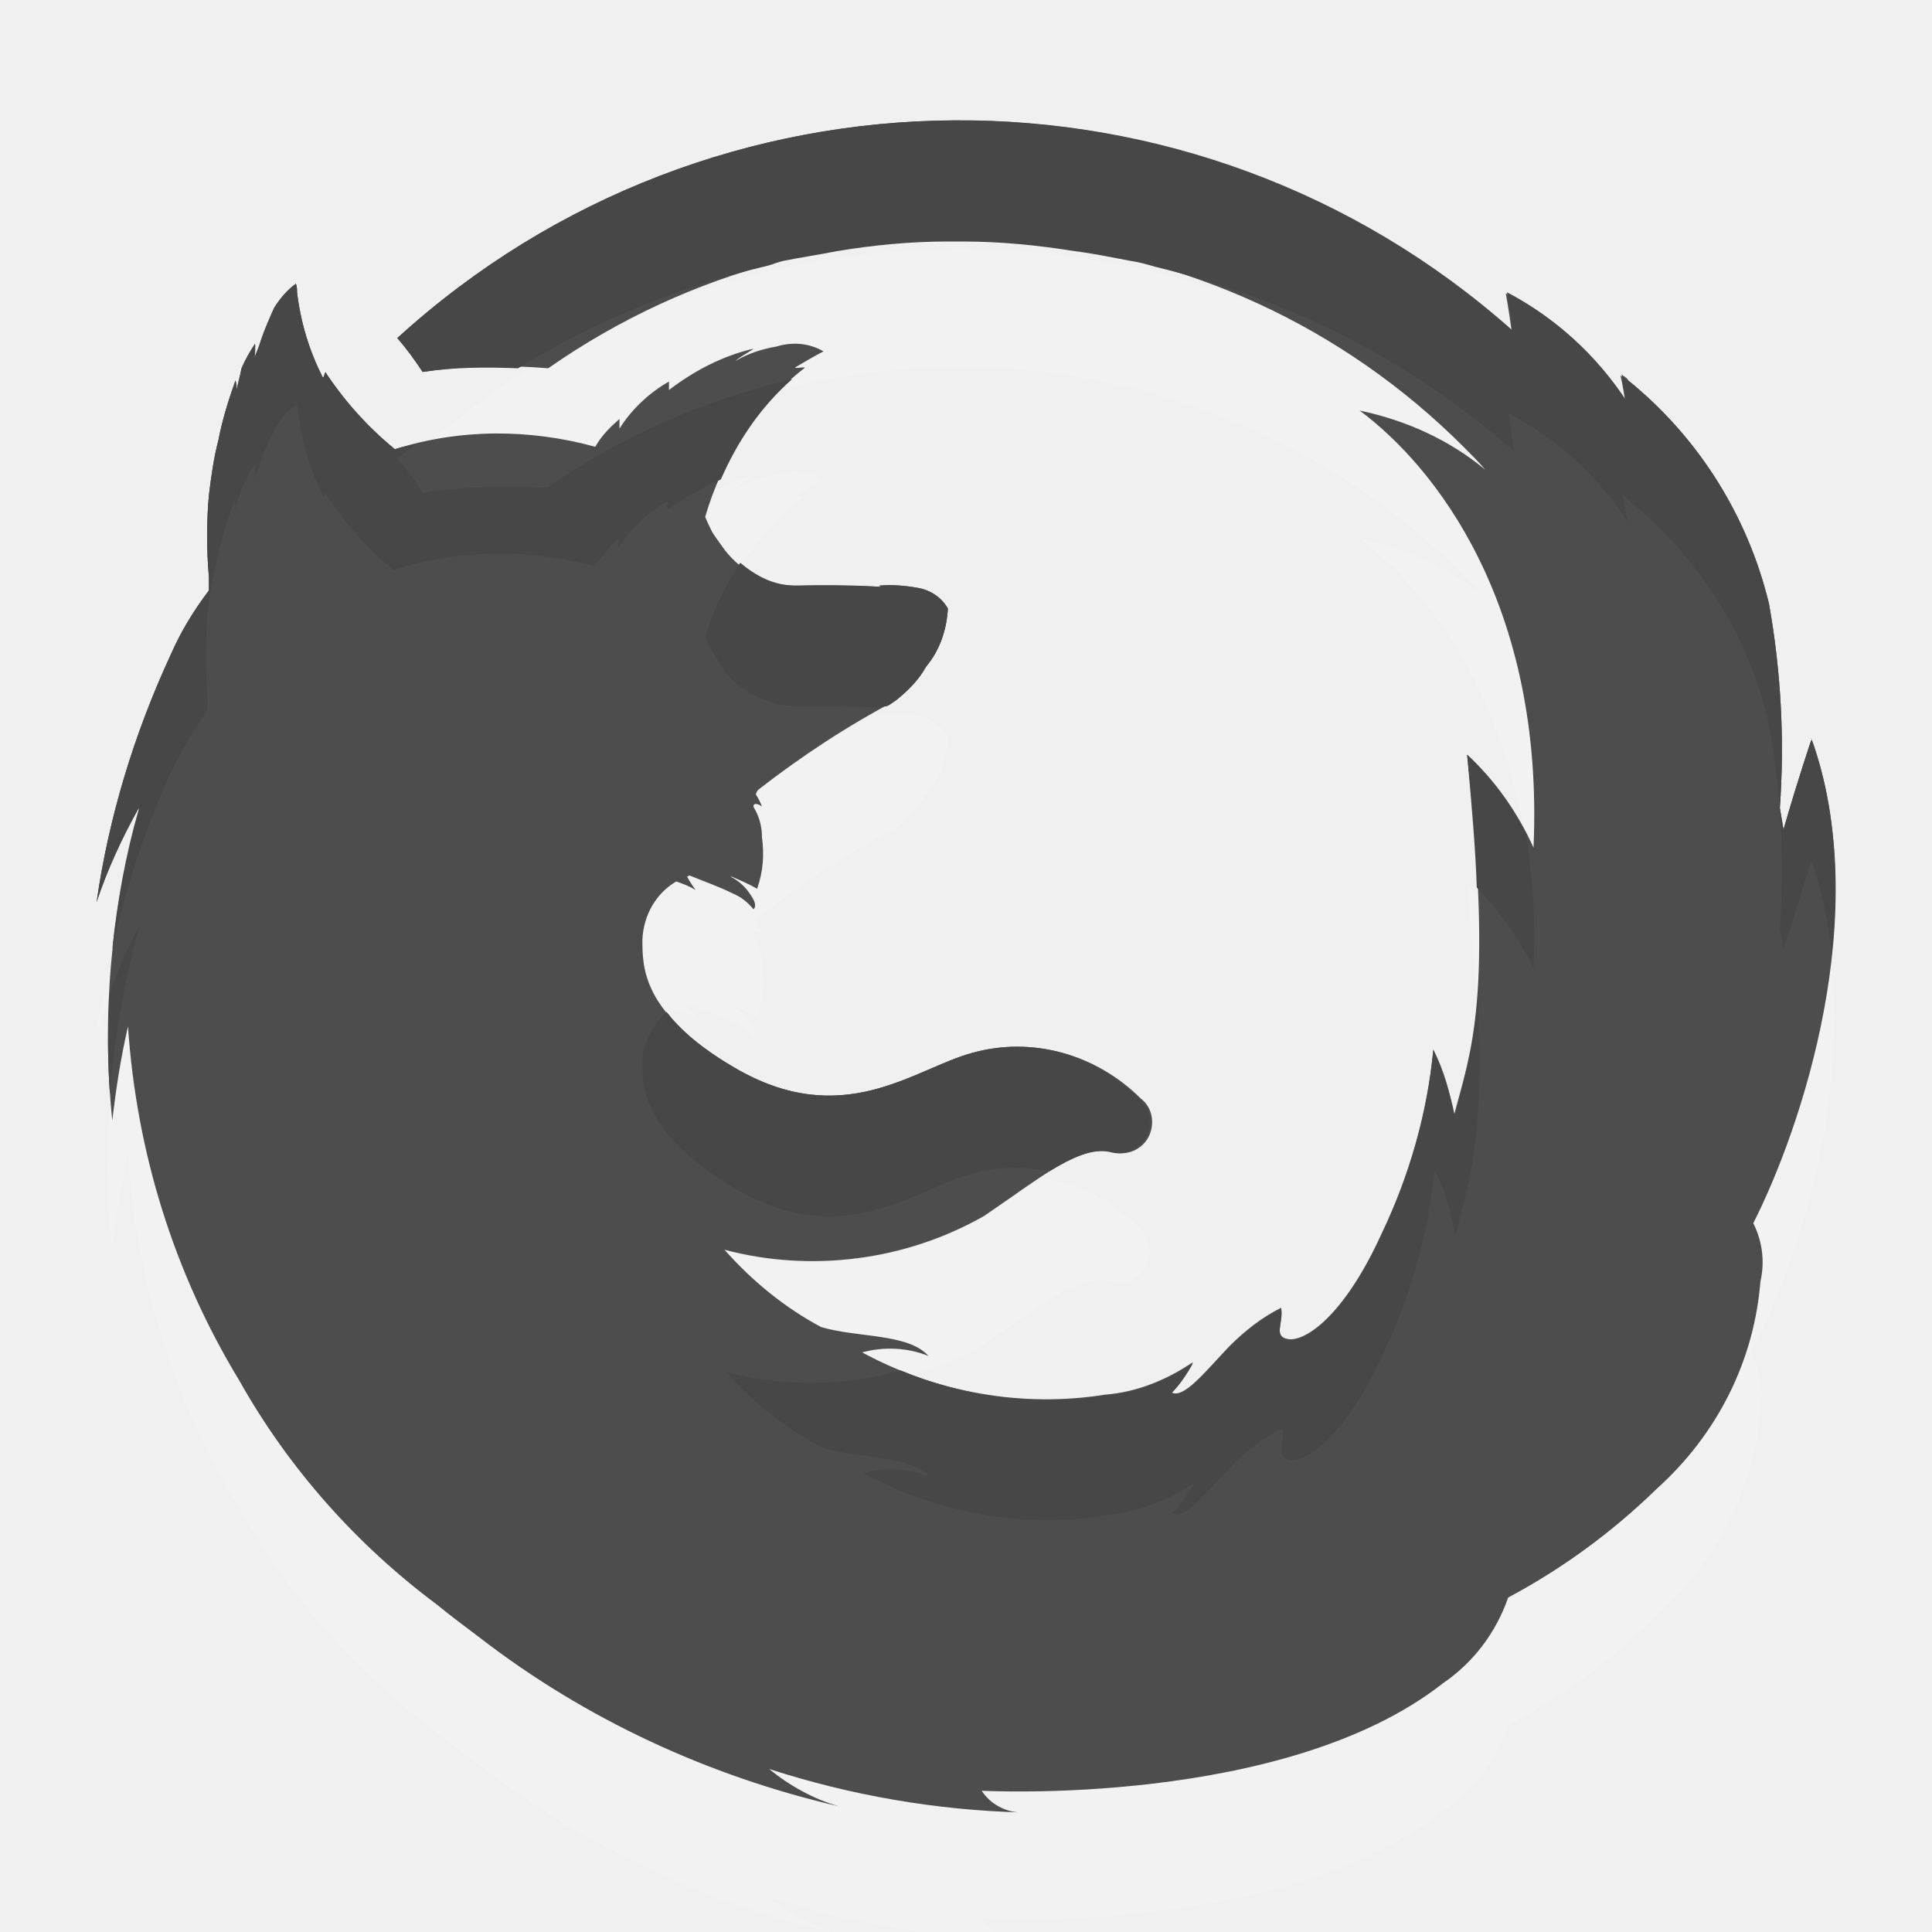
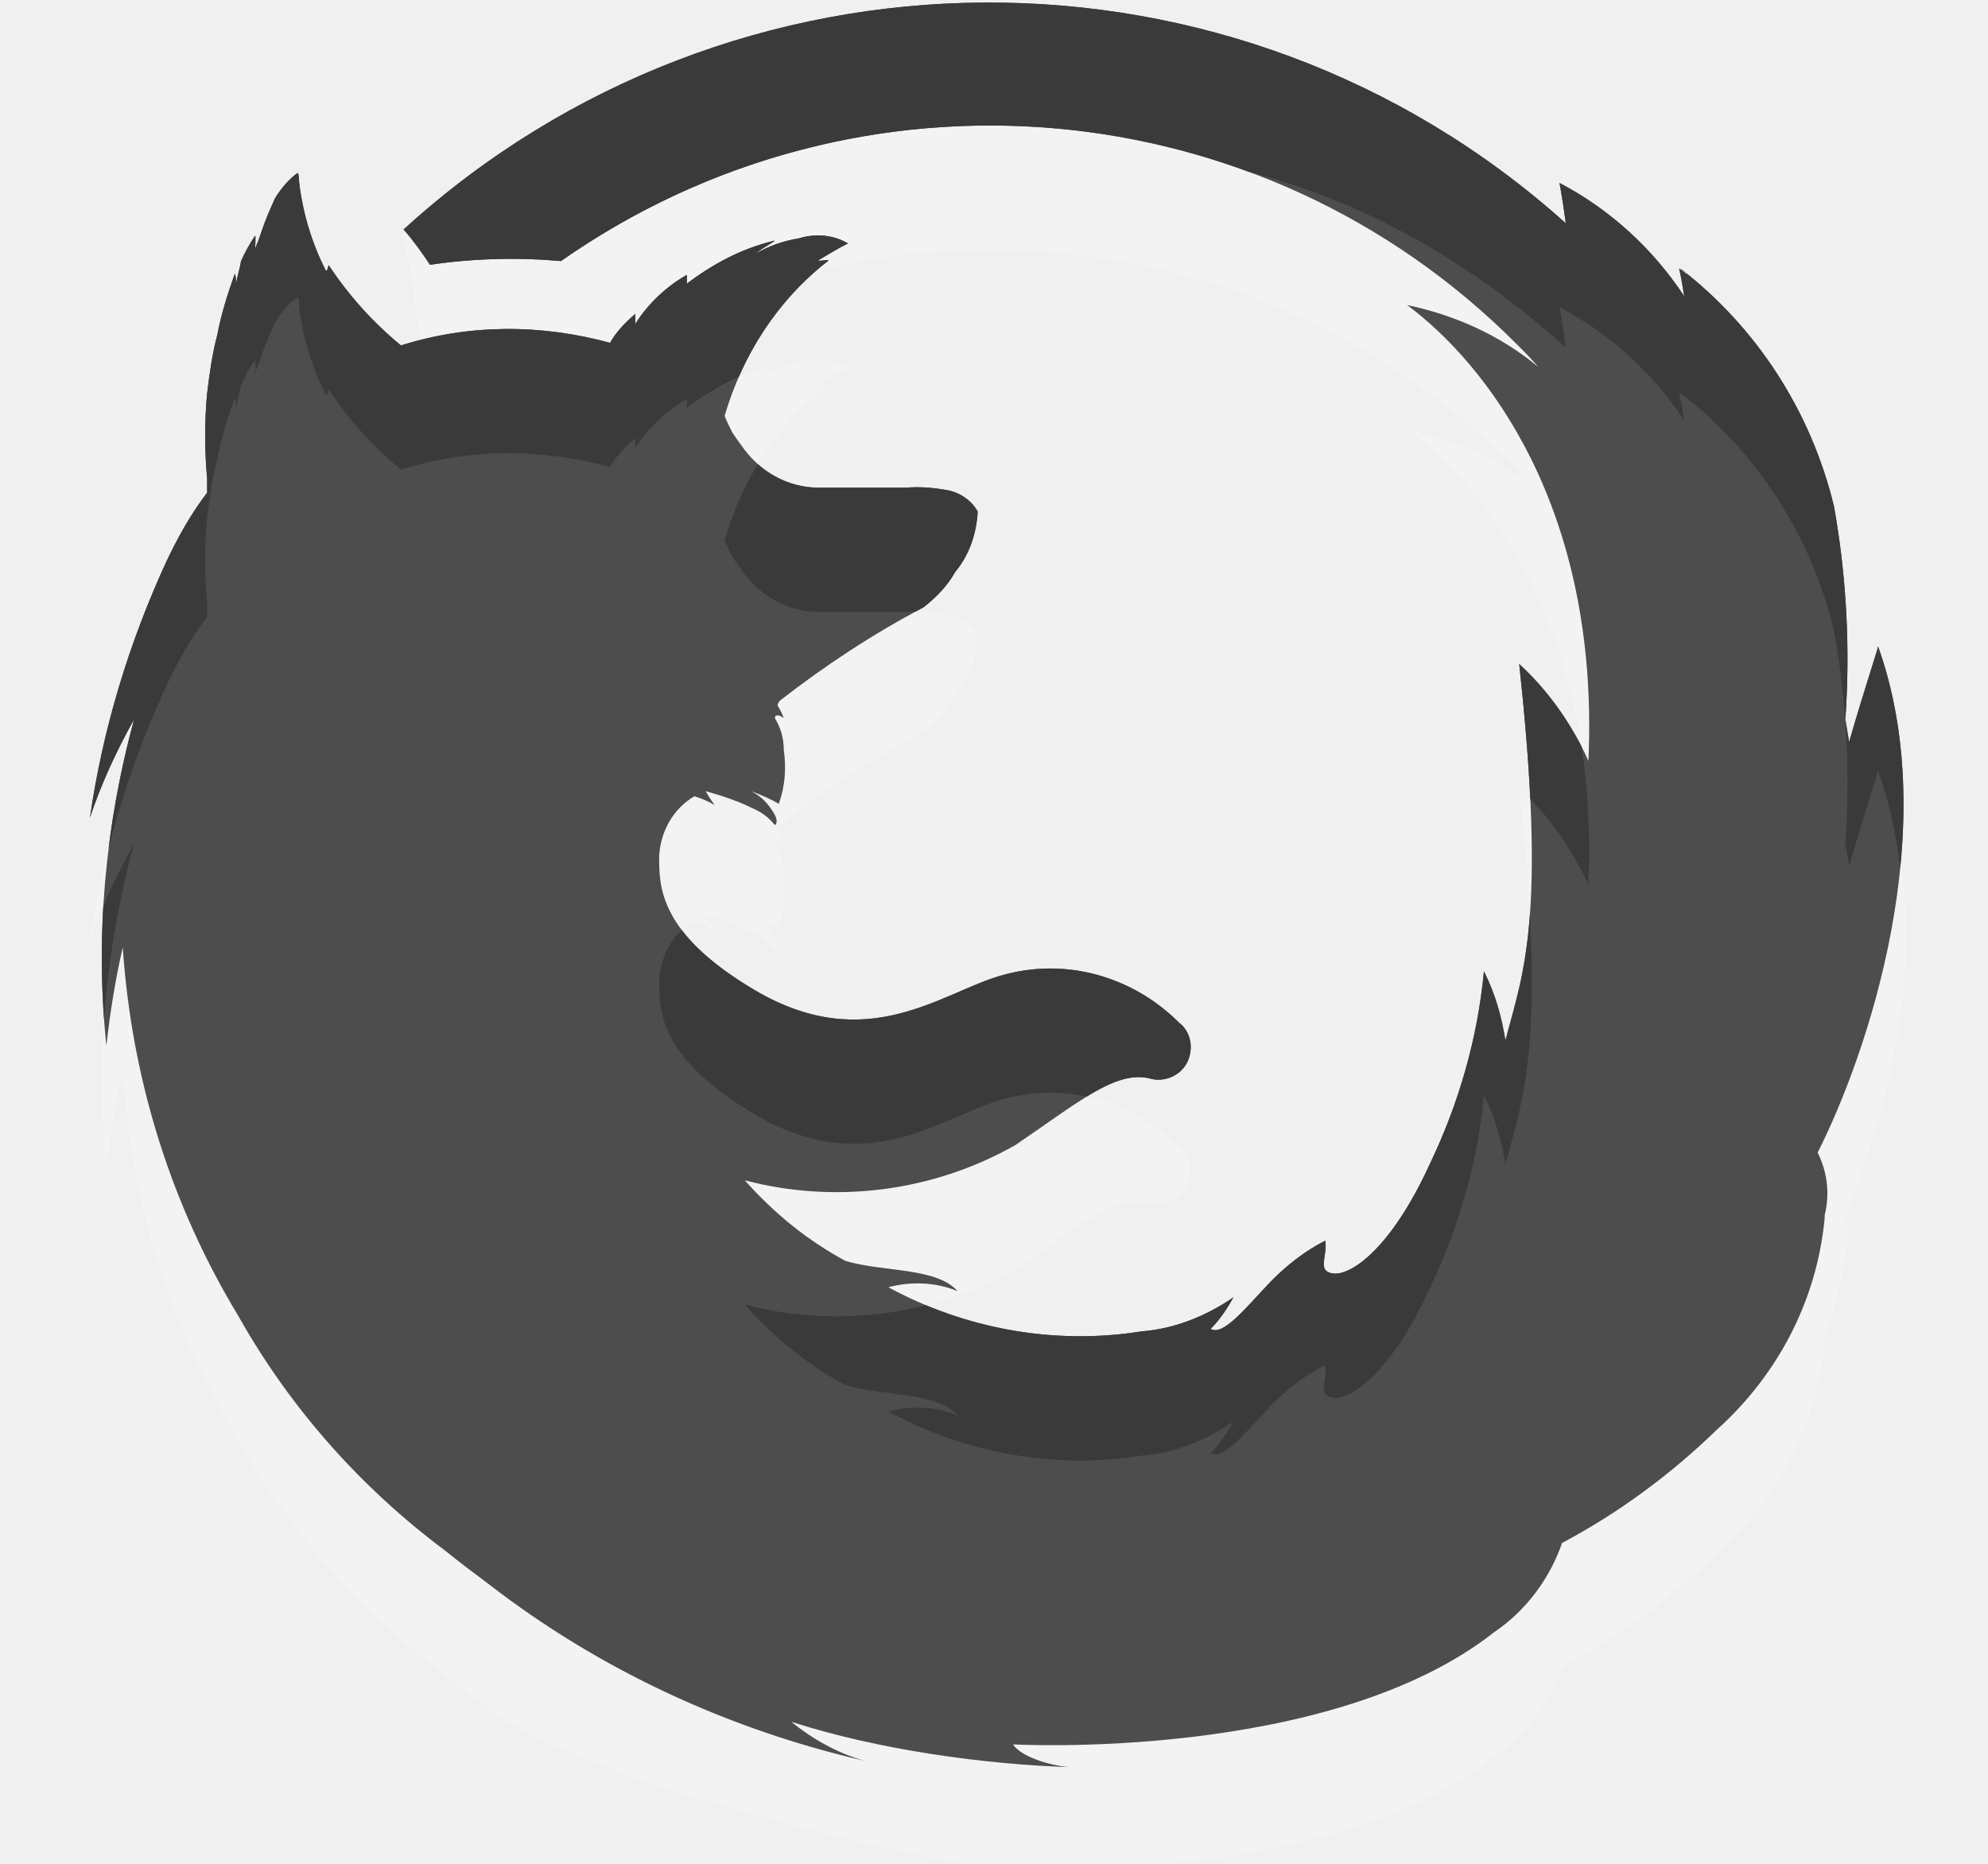
- <svg xmlns="http://www.w3.org/2000/svg" version="1.1" id="Layer_1" x="0px" y="0px" viewBox="0 0 16 16" style="enable-background:new 0 0 16 16;" xml:space="preserve">
-   <style type="text/css">
- 	.st0{opacity:0.14;}
- 	.st1{fill:#FFFFFF;}
- 	.st2{fill:#4D4D4D;}
- 	.st3{fill:#474747;}
- </style>
-   <g class="st0">
-     <path class="st1" d="M9.19,10.61c0.13,0.04,0.28-0.03,0.32-0.17c0.03-0.1,0-0.21-0.08-0.27C9.21,9.93,8.92,9.8,8.61,9.76   c-0.14,0.09-0.29,0.2-0.47,0.32c-0.65,0.37-1.42,0.48-2.15,0.28c0.23,0.26,0.5,0.47,0.8,0.64c0.3,0.09,0.72,0.05,0.89,0.24   c-0.18-0.07-0.37-0.08-0.55-0.03c0.13,0.07,0.27,0.13,0.41,0.18c0.21-0.06,0.41-0.14,0.6-0.25C8.64,10.8,8.93,10.55,9.19,10.61z" />
-     <path class="st1" d="M5.9,4.41c0.02,0.03,0.04,0.06,0.06,0.1c0.05,0.07,0.11,0.12,0.18,0.17c0.14-0.21,0.31-0.4,0.51-0.56   c0.03-0.02-0.1,0.01-0.07-0.01c0.08-0.05,0.16-0.09,0.24-0.13C6.7,3.9,6.56,3.89,6.43,3.93C6.31,3.95,6.19,3.99,6.09,4.05   C6.13,4,6.26,3.94,6.23,3.94c-0.1,0.03-0.19,0.07-0.28,0.11C5.92,4.13,5.87,4.2,5.84,4.28C5.86,4.33,5.88,4.37,5.9,4.41z" />
-     <path class="st1" d="M5.77,8.43c0,0-0.05-0.07-0.08-0.1l0.02-0.01C5.83,8.36,5.95,8.4,6.07,8.46c0.07,0.03,0.12,0.07,0.17,0.13   c0,0,0.03-0.02,0-0.08C6.19,8.42,6.13,8.36,6.05,8.32h0.01c0.07,0.03,0.14,0.06,0.21,0.1c0.05-0.14,0.06-0.28,0.04-0.43   c0-0.08-0.02-0.16-0.06-0.23C6.22,7.72,6.26,7.7,6.31,7.74C6.3,7.71,6.28,7.67,6.26,7.64c0-0.01,0.01-0.03,0.02-0.04   c0.35-0.28,0.73-0.53,1.14-0.74c0.1-0.08,0.19-0.17,0.25-0.28c0.11-0.13,0.17-0.3,0.18-0.48C7.8,6.01,7.71,5.95,7.61,5.93   C7.5,5.91,7.39,5.9,7.28,5.91L7.3,5.92c-0.02,0-0.04,0-0.06,0C6.91,6.11,6.58,6.3,6.28,6.54C6.27,6.55,6.27,6.56,6.26,6.58   c0.02,0.03,0.03,0.07,0.05,0.1C6.26,6.64,6.22,6.66,6.25,6.71c0.04,0.07,0.05,0.15,0.06,0.23c0.02,0.14,0.01,0.29-0.04,0.43   C6.2,7.32,6.13,7.29,6.06,7.26H6.05c0.08,0.04,0.14,0.1,0.18,0.18c0.03,0.07,0,0.08,0,0.08c-0.05-0.06-0.1-0.1-0.17-0.13   C5.95,7.34,5.83,7.3,5.71,7.25L5.69,7.26c0.03,0.03,0.08,0.1,0.08,0.1C5.71,7.34,5.66,7.32,5.6,7.3C5.43,7.4,5.33,7.58,5.32,7.78   c0,0.16,0,0.37,0.23,0.63C5.57,8.4,5.58,8.37,5.6,8.36C5.66,8.38,5.71,8.4,5.77,8.43z" />
-     <path class="st1" d="M12.23,8.29c0.02-0.23,0.02-0.51,0.01-0.87c-0.03-0.03-0.06-0.07-0.09-0.1C12.19,7.69,12.21,8.01,12.23,8.29z" />
-     <path class="st1" d="M11.26,3.41C11.64,3.48,12,3.65,12.3,3.89c-0.06-0.06-0.11-0.12-0.17-0.18c-0.5-0.5-1.06-0.88-1.67-1.17   c-0.03-0.01-0.05-0.03-0.08-0.04c-0.03-0.01-0.07-0.02-0.1-0.03C8.75,1.92,7.06,1.93,5.53,2.5C5.19,2.65,4.86,2.83,4.54,3.05   c-0.05,0-0.1,0-0.15,0C4.1,3.22,3.84,3.43,3.57,3.65c0.45-0.09,0.91-0.08,1.35,0.04l0,0c0.06-0.08,0.13-0.16,0.2-0.23   c0,0.03,0,0.06,0,0.08c0.1-0.16,0.25-0.3,0.41-0.39c0,0.02-0.01,0.04,0,0.07c0.21-0.16,0.44-0.27,0.69-0.35   c0.03-0.01-0.1,0.06-0.14,0.1c0.11-0.06,0.22-0.1,0.34-0.12C6.56,2.83,6.7,2.84,6.82,2.91C6.74,2.95,6.66,3,6.58,3.04   c-0.03,0.02,0.1-0.01,0.07,0.01C6.6,3.1,6.56,3.17,6.5,3.22c1.97-0.5,4.12,0.04,5.63,1.55c0.06,0.06,0.12,0.12,0.17,0.18   c-0.3-0.25-0.66-0.41-1.04-0.49c0.48,0.36,1.14,1.14,1.36,2.42c0.02,0.05,0.06,0.09,0.08,0.13C12.79,5.01,11.88,3.86,11.26,3.41z" />
-     <path class="st1" d="M15.16,7.93c-0.1,0.9-0.41,1.73-0.65,2.2c0.08,0.15,0.1,0.33,0.07,0.5c0-0.02,0.01-0.03,0.01-0.05   c-0.06,0.67-0.37,1.28-0.86,1.73c-0.36,0.36-0.78,0.67-1.23,0.91c-0.1,0.29-0.29,0.54-0.54,0.71c-1.31,1.03-3.82,0.89-3.82,0.89   C8.21,14.93,8.34,15,8.47,15c-0.71-0.02-1.42-0.14-2.09-0.36c0.17,0.14,0.36,0.25,0.58,0.31c-1.08-0.24-2.1-0.72-2.98-1.4   c-0.12-0.08-0.24-0.17-0.35-0.27c-0.67-0.5-1.23-1.13-1.64-1.86C1.44,10.54,1.13,9.54,1.06,8.5C1,8.76,0.96,9.02,0.93,9.28   C0.92,9.21,0.92,9.15,0.92,9.09C0.88,9.5,0.88,9.92,0.93,10.34C0.96,10.08,1,9.82,1.06,9.56c0.07,1.04,0.38,2.04,0.92,2.93   c0.41,0.73,0.97,1.36,1.64,1.86c0.11,0.09,0.23,0.18,0.35,0.27c0.88,0.68,1.9,1.15,2.98,1.4c-0.21-0.06-0.41-0.17-0.58-0.31   c0.68,0.22,1.38,0.34,2.09,0.36c-0.13,0-0.26-0.07-0.33-0.18c0,0,2.51,0.14,3.82-0.89c0.25-0.17,0.44-0.42,0.54-0.71   c0.45-0.24,0.86-0.54,1.23-0.91c0.5-0.45,0.81-1.06,0.86-1.73c0,0.02-0.01,0.03-0.01,0.05c0.04-0.17,0.01-0.35-0.07-0.5   C14.85,10.54,15.31,9.2,15.16,7.93z" />
-     <path class="st1" d="M0.92,8C0.88,8.18,0.83,8.35,0.8,8.53C0.83,8.45,0.87,8.38,0.91,8.3C0.91,8.2,0.91,8.1,0.92,8z" />
-   </g>
-   <path class="st2" d="M14.52,10.13c0.4-0.79,1-2.57,0.48-4.02c0,0.01,0.01,0.03,0.01,0.04C15.01,6.14,15,6.13,15,6.13  s-0.1,0.29-0.23,0.74c-0.01-0.06-0.02-0.12-0.03-0.18c0.04-0.56,0.01-1.13-0.09-1.69c-0.18-0.75-0.61-1.42-1.22-1.89  c0.02,0.01,0.04,0.03,0.06,0.05c-0.04-0.03-0.07-0.05-0.07-0.05s0.02,0.08,0.04,0.22c-0.25-0.38-0.59-0.69-0.99-0.9  c0,0,0.02,0.1,0.05,0.32C9.89,0.39,5.9,0.42,3.29,2.8C3.37,2.89,3.44,2.99,3.5,3.08c0.34-0.05,0.69-0.06,1.04-0.03  c2.36-1.65,5.56-1.38,7.59,0.66c0.06,0.06,0.12,0.12,0.17,0.18c-0.3-0.25-0.66-0.41-1.04-0.49c0.62,0.46,1.53,1.6,1.44,3.62  c-0.13-0.29-0.32-0.56-0.55-0.77c0.22,2.02,0.03,2.46-0.11,2.99c-0.03-0.19-0.08-0.37-0.17-0.55c-0.05,0.53-0.2,1.05-0.43,1.53  c-0.31,0.68-0.63,0.89-0.77,0.87c-0.13-0.02-0.04-0.14-0.06-0.26c-0.16,0.08-0.3,0.19-0.43,0.32c-0.2,0.21-0.38,0.44-0.48,0.38  c0.07-0.07,0.13-0.16,0.18-0.25c-0.22,0.15-0.47,0.25-0.73,0.27c-0.69,0.11-1.4-0.02-2.01-0.35c0.18-0.05,0.38-0.04,0.55,0.03  c-0.17-0.19-0.59-0.15-0.89-0.24c-0.3-0.16-0.57-0.38-0.8-0.64c0.72,0.19,1.5,0.09,2.15-0.28c0.5-0.34,0.79-0.59,1.06-0.53  c0.13,0.04,0.28-0.03,0.32-0.17c0.03-0.1,0-0.21-0.08-0.27C9.08,8.73,8.55,8.58,8.05,8.72C7.57,8.85,6.98,9.37,6.08,8.84  C5.32,8.39,5.32,8.02,5.32,7.78C5.33,7.58,5.43,7.4,5.6,7.3c0.06,0.02,0.11,0.04,0.16,0.07c0,0-0.05-0.07-0.07-0.11l0.02-0.01  C5.83,7.3,5.95,7.34,6.07,7.4c0.07,0.03,0.12,0.07,0.17,0.13c0,0,0.03-0.02,0-0.08C6.19,7.36,6.13,7.3,6.05,7.26h0.01  c0.07,0.03,0.14,0.06,0.21,0.1c0.05-0.14,0.06-0.28,0.04-0.43c0-0.08-0.02-0.16-0.06-0.23C6.22,6.66,6.26,6.64,6.31,6.68  C6.3,6.65,6.28,6.61,6.26,6.58l0,0c0-0.01,0.01-0.03,0.02-0.04C6.64,6.26,7.02,6.01,7.42,5.8c0.1-0.08,0.19-0.17,0.25-0.28  c0.11-0.13,0.17-0.3,0.18-0.48C7.8,4.95,7.71,4.89,7.61,4.87C7.5,4.85,7.39,4.84,7.28,4.85L7.3,4.86C7.13,4.85,6.9,4.85,6.59,4.85  c-0.25,0-0.48-0.13-0.62-0.34C5.94,4.47,5.92,4.44,5.9,4.41C5.88,4.37,5.86,4.33,5.84,4.28C5.98,3.8,6.26,3.36,6.66,3.05  c0.03-0.02-0.1,0.01-0.07-0.01C6.66,3,6.74,2.95,6.82,2.91C6.7,2.84,6.56,2.83,6.43,2.87C6.31,2.89,6.19,2.93,6.09,2.99  c0.04-0.04,0.18-0.11,0.14-0.1C5.98,2.95,5.75,3.07,5.54,3.23c0-0.02,0-0.04,0-0.07C5.38,3.25,5.23,3.39,5.13,3.55  c0-0.03,0-0.06,0-0.08C5.05,3.54,4.98,3.61,4.93,3.7l0,0C4.38,3.55,3.81,3.55,3.27,3.72C3.05,3.54,2.86,3.33,2.7,3.09  C2.69,3.06,2.69,3.15,2.67,3.12C2.56,2.9,2.49,2.67,2.46,2.42c0-0.02,0-0.05-0.01-0.07c-0.07,0.05-0.13,0.12-0.18,0.2  C2.23,2.64,2.19,2.73,2.16,2.82c-0.02,0.07-0.04,0.1-0.05,0.14c0,0.01,0.01-0.12,0-0.11c-0.04,0.06-0.08,0.13-0.11,0.2  C1.99,3.11,1.97,3.17,1.96,3.23v0c0-0.03,0-0.05-0.01-0.08C1.89,3.32,1.84,3.48,1.81,3.64C1.77,3.79,1.75,3.94,1.73,4.1  c-0.02,0.22-0.02,0.45,0,0.68c0,0.04,0,0.08,0,0.11C1.6,5.06,1.5,5.24,1.41,5.43C1.11,6.08,0.9,6.77,0.8,7.47  C0.89,7.2,1.01,6.94,1.15,6.69l0,0.02C0.92,7.54,0.84,8.41,0.93,9.28C0.96,9.02,1,8.76,1.06,8.5c0.07,1.04,0.38,2.04,0.92,2.93  c0.41,0.73,0.97,1.36,1.64,1.86c0.11,0.09,0.23,0.18,0.35,0.27c0.88,0.68,1.9,1.15,2.98,1.4c-0.21-0.06-0.41-0.17-0.58-0.31  c0.68,0.22,1.38,0.34,2.09,0.36c-0.13,0-0.26-0.07-0.33-0.18c0,0,2.51,0.14,3.82-0.89c0.25-0.17,0.44-0.42,0.54-0.71  c0.45-0.24,0.86-0.54,1.23-0.9c0.5-0.45,0.81-1.06,0.86-1.73c0,0.02-0.01,0.03-0.01,0.05C14.62,10.47,14.6,10.29,14.52,10.13z" />
-   <g>
-     <path class="st3" d="M1.15,7.68c-0.1,0.17-0.17,0.36-0.24,0.54C0.89,8.5,0.89,8.78,0.91,9.06C0.95,8.6,1.02,8.15,1.15,7.7   L1.15,7.68z" />
-     <path class="st3" d="M13.44,3.11c0.01,0.01,0.02,0.02,0.02,0.02c0.01,0.01,0.01,0.01,0.03,0.02C13.48,3.14,13.46,3.12,13.44,3.11z" />
-     <path class="st3" d="M12.23,7.35c0.19,0.2,0.35,0.42,0.47,0.67c0.02-0.41-0.01-0.77-0.06-1.11c-0.13-0.25-0.29-0.47-0.49-0.66   C12.19,6.69,12.22,7.04,12.23,7.35z" />
-     <path class="st3" d="M4.29,3.05c0.65-0.4,1.35-0.68,2.07-0.85C6.4,2.19,6.44,2.17,6.49,2.16c0.15-0.03,0.29-0.05,0.44-0.08   C7.23,2.03,7.54,2,7.85,2c0.04,0,0.08,0,0.12,0C8.28,2,8.59,2.03,8.9,2.08C9.06,2.1,9.2,2.13,9.36,2.16   C9.43,2.17,9.5,2.19,9.57,2.21c1.07,0.26,2.09,0.75,2.97,1.53c-0.03-0.22-0.05-0.32-0.05-0.32c0.4,0.21,0.74,0.52,0.99,0.9   c-0.03-0.14-0.04-0.22-0.04-0.22s0.02,0.02,0.03,0.03c-0.01-0.01-0.02-0.02-0.02-0.02c0.02,0.01,0.04,0.03,0.06,0.05   c-0.02-0.01-0.02-0.01-0.03-0.02C14.06,4.6,14.48,5.26,14.65,6c0.1,0.56,0.13,1.13,0.09,1.69c0.01,0.06,0.02,0.12,0.03,0.18   C14.91,7.42,15,7.13,15,7.13s0,0.01,0.01,0.03c0-0.01-0.01-0.03-0.01-0.04c0.09,0.26,0.14,0.52,0.17,0.79   c0.06-0.59,0.04-1.22-0.17-1.79c0,0.01,0.01,0.03,0.01,0.04C15.01,6.14,15,6.13,15,6.13s-0.1,0.29-0.23,0.74   c-0.01-0.06-0.02-0.12-0.03-0.18c0.04-0.56,0.01-1.13-0.09-1.69c-0.18-0.74-0.6-1.4-1.19-1.87c-0.01-0.01-0.03-0.03-0.03-0.03   s0.01,0.08,0.04,0.22c-0.25-0.38-0.59-0.69-0.99-0.9c0,0,0.02,0.1,0.05,0.32C9.89,0.39,5.9,0.42,3.29,2.8   C3.37,2.89,3.44,2.99,3.5,3.08C3.76,3.04,4.03,3.04,4.29,3.05z" />
-     <path class="st3" d="M6.08,9.84c0.9,0.53,1.49,0.01,1.97-0.12C8.26,9.66,8.48,9.66,8.69,9.7c0.2-0.12,0.36-0.19,0.5-0.16   c0.13,0.04,0.28-0.03,0.32-0.17c0.03-0.1,0-0.21-0.08-0.27C9.08,8.73,8.54,8.58,8.05,8.72C7.57,8.85,6.98,9.37,6.08,8.84   C5.8,8.68,5.63,8.52,5.52,8.38c-0.11,0.11-0.19,0.24-0.2,0.4C5.32,9.01,5.32,9.38,6.08,9.84z" />
-     <path class="st3" d="M1.15,6.7C1.04,7.08,0.97,7.47,0.93,7.86c0.11-0.49,0.26-0.97,0.47-1.43c0.09-0.19,0.2-0.38,0.32-0.55   c0-0.04,0-0.07,0-0.11c-0.02-0.22-0.02-0.45,0-0.68c0.01-0.15,0.04-0.31,0.08-0.46c0.03-0.16,0.08-0.32,0.14-0.48   c0.01,0.02,0.01,0.05,0.01,0.08v0c0.01-0.06,0.03-0.12,0.05-0.18c0.03-0.07,0.06-0.14,0.11-0.2c0.01-0.01-0.01,0.12,0,0.11   c0.01-0.04,0.03-0.07,0.05-0.14c0.03-0.09,0.07-0.18,0.12-0.27c0.04-0.08,0.1-0.15,0.18-0.2c0,0.02,0.01,0.04,0.01,0.07   c0.03,0.24,0.1,0.48,0.21,0.7C2.68,4.15,2.69,4.06,2.7,4.09c0.15,0.24,0.34,0.45,0.56,0.63C3.8,4.55,4.38,4.54,4.92,4.69l0,0   c0.06-0.08,0.13-0.16,0.2-0.23c0,0.03,0,0.06,0,0.08c0.1-0.16,0.25-0.3,0.41-0.39c0,0.02-0.01,0.04,0,0.07   c0.14-0.1,0.29-0.18,0.44-0.25c0.14-0.32,0.33-0.6,0.59-0.83c-0.71,0.17-1.4,0.46-2.03,0.9C4.19,4.02,3.85,4.03,3.5,4.08   C3.44,3.98,3.37,3.89,3.29,3.8C3.34,3.75,3.4,3.72,3.45,3.68C3.39,3.69,3.33,3.7,3.27,3.72C3.05,3.54,2.86,3.33,2.7,3.09   C2.69,3.06,2.68,3.15,2.67,3.12C2.56,2.9,2.49,2.67,2.46,2.42c0-0.02,0-0.05-0.01-0.07c-0.07,0.05-0.13,0.12-0.18,0.2   C2.23,2.64,2.19,2.73,2.16,2.82c-0.02,0.07-0.04,0.1-0.05,0.14c-0.01,0.01,0.01-0.12,0-0.11c-0.04,0.06-0.08,0.13-0.11,0.2   C1.99,3.11,1.97,3.17,1.96,3.23v0c0-0.03,0-0.05-0.01-0.08C1.89,3.32,1.84,3.48,1.81,3.64C1.77,3.79,1.75,3.94,1.73,4.1   c-0.02,0.22-0.02,0.45,0,0.68c0,0.04,0,0.08,0,0.11C1.6,5.06,1.49,5.24,1.41,5.43C1.11,6.08,0.9,6.77,0.8,7.47   C0.89,7.2,1.01,6.94,1.15,6.69L1.15,6.7z" />
-     <path class="st3" d="M11.87,8.7c-0.05,0.53-0.2,1.05-0.43,1.53c-0.31,0.68-0.63,0.89-0.77,0.87c-0.13-0.02-0.04-0.14-0.06-0.26   c-0.16,0.08-0.3,0.19-0.43,0.32c-0.2,0.21-0.38,0.44-0.48,0.38c0.07-0.07,0.13-0.16,0.18-0.25c-0.22,0.15-0.47,0.25-0.73,0.27   c-0.58,0.09-1.16,0.01-1.69-0.21c-0.47,0.13-0.97,0.14-1.45,0.01c0.23,0.26,0.5,0.47,0.8,0.63c0.3,0.09,0.72,0.06,0.89,0.24   c-0.18-0.07-0.37-0.08-0.55-0.03c0.61,0.33,1.32,0.46,2.01,0.35c0.26-0.03,0.51-0.12,0.73-0.27c-0.05,0.09-0.11,0.18-0.18,0.25   c0.09,0.07,0.28-0.17,0.48-0.38c0.12-0.13,0.27-0.24,0.43-0.32c0.02,0.12-0.06,0.24,0.06,0.26c0.14,0.02,0.46-0.19,0.77-0.87   c0.23-0.48,0.38-1,0.43-1.53c0.09,0.17,0.14,0.36,0.17,0.55c0.11-0.43,0.25-0.81,0.19-1.98c-0.04,0.45-0.12,0.71-0.19,0.99   C12.01,9.05,11.95,8.87,11.87,8.7z" />
-     <path class="st3" d="M5.9,5.4c0.02,0.03,0.04,0.06,0.06,0.1C6.1,5.72,6.34,5.84,6.59,5.85c0.31,0,0.54,0,0.71,0.01L7.28,5.85   c0.02,0,0.04,0,0.06,0C7.37,5.84,7.39,5.82,7.42,5.8c0.1-0.08,0.19-0.17,0.25-0.28c0.11-0.13,0.17-0.3,0.18-0.48   C7.8,4.95,7.71,4.89,7.61,4.87C7.5,4.85,7.39,4.84,7.28,4.85l0.02,0.01c-0.17-0.01-0.4-0.02-0.71-0.01c-0.18,0-0.33-0.08-0.46-0.19   C6.01,4.85,5.9,5.06,5.84,5.28C5.86,5.32,5.88,5.36,5.9,5.4z" />
+ <svg xmlns="http://www.w3.org/2000/svg" xmlns:xlink="http://www.w3.org/1999/xlink" width="16px" height="15px" viewBox="0 0 16 15" version="1.1">
+   <defs>
+     <path d="M15.115,6.202 C15.115,6.222 15.014,6.516 14.882,6.972 L14.852,6.79 C14.892,6.222 14.862,5.644 14.761,5.077 C14.578,4.317 14.143,3.638 13.524,3.161 C13.545,3.172 13.565,3.192 13.585,3.212 C13.545,3.182 13.514,3.161 13.514,3.161 C13.514,3.161 13.534,3.243 13.555,3.384 C13.301,2.999 12.957,2.685 12.551,2.472 C12.551,2.472 12.572,2.574 12.602,2.797 C9.937,0.405 5.872,-0.515 3.227,1.897 C3.308,1.988 3.4,3.04 3.461,3.131 C3.805,3.08 4.16,3.07 4.515,3.101 C6.906,1.428 10.149,1.702 12.207,3.77 C12.268,3.83 12.328,3.891 12.379,3.952 C12.075,3.699 11.71,3.536 11.325,3.455 C11.953,3.922 12.876,5.077 12.784,7.124 C12.653,6.83 12.46,6.557 12.227,6.344 C12.45,8.391 12.257,8.837 12.116,9.374 C12.085,9.181 12.035,8.999 11.943,8.817 C11.893,9.354 11.741,9.881 11.508,10.367 C11.193,11.056 10.869,11.269 10.727,11.249 C10.595,11.229 10.687,11.107 10.666,10.985 C10.504,11.067 10.362,11.178 10.231,11.31 C10.028,11.523 9.845,11.756 9.744,11.695 C9.815,11.624 9.876,11.533 9.927,11.441 C9.704,11.594 9.45,11.695 9.187,11.715 C8.487,11.827 7.768,11.695 7.15,11.36 C7.332,11.31 7.535,11.32 7.707,11.391 C7.535,11.198 7.109,11.239 6.805,11.148 C6.501,10.985 6.227,10.762 5.994,10.499 C6.724,10.692 7.514,10.59 8.173,10.215 C8.68,9.871 8.974,9.617 9.247,9.678 C9.379,9.719 9.531,9.648 9.572,9.506 C9.602,9.404 9.572,9.293 9.491,9.232 C9.116,8.857 8.579,8.705 8.072,8.847 C7.585,8.979 6.987,9.506 6.075,8.969 C5.305,8.513 5.305,8.138 5.305,7.894 C5.315,7.692 5.417,7.509 5.589,7.408 C5.65,7.428 5.7,7.448 5.751,7.479 C5.751,7.479 5.7,7.408 5.68,7.367 C5.822,7.408 5.944,7.448 6.065,7.509 C6.136,7.54 6.187,7.58 6.237,7.641 C6.237,7.641 6.268,7.621 6.237,7.56 C6.187,7.469 6.126,7.408 6.045,7.367 C6.126,7.398 6.197,7.428 6.268,7.469 C6.319,7.327 6.329,7.185 6.308,7.033 C6.308,6.952 6.288,6.871 6.248,6.8 C6.217,6.759 6.258,6.739 6.308,6.78 C6.298,6.749 6.278,6.709 6.258,6.678 C6.258,6.668 6.268,6.648 6.278,6.638 C6.643,6.354 7.028,6.101 7.433,5.888 C7.535,5.807 7.626,5.715 7.687,5.604 C7.798,5.472 7.859,5.3 7.869,5.117 C7.818,5.026 7.727,4.965 7.626,4.945 C7.514,4.925 7.403,4.915 7.291,4.925 L6.592,4.925 C6.339,4.925 6.106,4.793 5.964,4.58 C5.933,4.54 5.913,4.509 5.893,4.479 C5.873,4.438 5.852,4.398 5.832,4.347 C5.974,3.861 6.258,3.415 6.663,3.101 C6.694,3.08 6.562,3.111 6.592,3.091 C6.663,3.05 6.744,2.999 6.825,2.959 C6.704,2.888 6.562,2.878 6.43,2.918 C6.308,2.938 6.187,2.979 6.085,3.04 C6.126,2.999 6.268,2.928 6.227,2.938 C5.974,2.999 5.741,3.121 5.528,3.283 L5.528,3.212 C5.366,3.303 5.214,3.445 5.113,3.607 L5.113,3.526 C5.031,3.597 4.961,3.668 4.91,3.759 C4.352,3.607 3.775,3.607 3.227,3.78 C3.005,3.597 2.812,3.384 2.65,3.141 C2.64,3.111 2.64,3.202 2.619,3.172 C2.508,2.949 2.437,2.716 2.407,2.462 C2.407,2.442 2.407,2.411 2.396,2.391 C2.325,2.442 2.265,2.513 2.214,2.594 C2.173,2.685 2.133,2.776 2.103,2.868 C2.082,2.938 2.062,2.969 2.052,3.009 C2.052,3.02 2.062,2.888 2.052,2.898 C2.011,2.959 1.971,3.03 1.94,3.101 C1.93,3.161 1.91,3.222 1.9,3.283 C1.9,3.253 1.9,3.232 1.89,3.202 C1.829,3.374 1.778,3.536 1.748,3.699 C1.707,3.851 1.687,4.003 1.667,4.165 C1.646,4.388 1.646,4.621 1.667,4.854 L1.667,4.965 C1.535,5.138 1.434,5.32 1.342,5.513 C1.038,6.171 0.826,6.871 0.724,7.58 C0.815,7.307 0.937,7.043 1.079,6.79 C0.846,7.651 0.765,8.533 0.856,9.415 C0.886,9.151 0.927,8.888 0.988,8.624 C1.059,9.678 1.373,10.692 1.92,11.594 C2.336,12.333 2.903,12.972 3.582,13.479 C3.694,13.57 3.815,13.661 3.937,13.752 C4.829,14.441 8.224,15.151 8.153,15.039 C8.153,15.039 10.697,15.181 12.024,14.137 C12.278,13.965 12.47,13.712 12.572,13.418 C13.028,13.175 13.443,12.87 13.818,12.506 C14.325,12.05 14.639,11.431 14.69,10.752 C14.69,10.773 14.68,10.783 14.68,10.803 C14.73,10.621 14.933,10.003 14.852,9.841 C15.115,9.062 15.642,7.671 15.115,6.202 Z" id="path-1" />
+   </defs>
+   <g id="Page-1" stroke="none" stroke-width="1" fill="none" fill-rule="evenodd">
+     <g id="16" transform="translate(0, -1)">
+       <g id="newtab-icon" transform="translate(0, 1)">
+         <mask id="mask-2" fill="white">
+           <use xlink:href="#path-1" />
+         </mask>
+         <use id="Fill-1" fill-opacity="0.2" fill="#FFFFFF" xlink:href="#path-1" />
+         <path d="M15.115,5.202 C15.115,5.222 15.014,5.516 14.882,5.972 L14.852,5.79 C14.892,5.222 14.862,4.644 14.761,4.077 C14.578,3.317 14.143,2.638 13.524,2.161 C13.545,2.172 13.565,2.192 13.585,2.212 C13.545,2.182 13.514,2.161 13.514,2.161 C13.514,2.161 13.534,2.243 13.555,2.384 C13.301,1.999 12.957,1.685 12.551,1.472 C12.551,1.472 12.572,1.574 12.602,1.797 C9.937,-0.595 5.893,-0.565 3.248,1.847 C3.329,1.938 3.4,2.04 3.461,2.131 C3.805,2.08 4.16,2.07 4.515,2.101 C6.906,0.428 10.149,0.702 12.207,2.77 C12.268,2.83 12.328,2.891 12.379,2.952 C12.075,2.699 11.71,2.536 11.325,2.455 C11.953,2.922 12.876,4.077 12.784,6.124 C12.653,5.83 12.46,5.557 12.227,5.344 C12.45,7.391 12.257,7.837 12.116,8.374 C12.085,8.181 12.035,7.999 11.943,7.817 C11.893,8.354 11.741,8.881 11.508,9.367 C11.193,10.056 10.869,10.269 10.727,10.249 C10.595,10.229 10.687,10.107 10.666,9.985 C10.504,10.067 10.362,10.178 10.231,10.31 C10.028,10.523 9.845,10.756 9.744,10.695 C9.815,10.624 9.876,10.533 9.927,10.441 C9.704,10.594 9.45,10.695 9.187,10.715 C8.487,10.827 7.768,10.695 7.15,10.36 C7.332,10.31 7.535,10.32 7.707,10.391 C7.535,10.198 7.109,10.239 6.805,10.148 C6.501,9.985 6.227,9.762 5.994,9.499 C6.724,9.692 7.514,9.59 8.173,9.215 C8.68,8.871 8.974,8.617 9.247,8.678 C9.379,8.719 9.531,8.648 9.572,8.506 C9.602,8.404 9.572,8.293 9.491,8.232 C9.116,7.857 8.579,7.705 8.072,7.847 C7.585,7.979 6.987,8.506 6.075,7.969 C5.305,7.513 5.305,7.138 5.305,6.894 C5.315,6.692 5.417,6.509 5.589,6.408 C5.65,6.428 5.7,6.448 5.751,6.479 C5.751,6.479 5.7,6.408 5.68,6.367 C5.822,6.408 5.944,6.448 6.065,6.509 C6.136,6.54 6.187,6.58 6.237,6.641 C6.237,6.641 6.268,6.621 6.237,6.56 C6.187,6.469 6.126,6.408 6.045,6.367 C6.126,6.398 6.197,6.428 6.268,6.469 C6.319,6.327 6.329,6.185 6.308,6.033 C6.308,5.952 6.288,5.871 6.248,5.8 C6.217,5.759 6.258,5.739 6.308,5.78 C6.298,5.749 6.278,5.709 6.258,5.678 C6.258,5.668 6.268,5.648 6.278,5.638 C6.643,5.354 7.028,5.101 7.433,4.888 C7.535,4.807 7.626,4.715 7.687,4.604 C7.798,4.472 7.859,4.3 7.869,4.117 C7.818,4.026 7.727,3.965 7.626,3.945 C7.514,3.925 7.403,3.915 7.291,3.925 L6.592,3.925 C6.339,3.925 6.106,3.793 5.964,3.58 C5.933,3.54 5.913,3.509 5.893,3.479 C5.873,3.438 5.852,3.398 5.832,3.347 C5.974,2.861 6.258,2.415 6.663,2.101 C6.694,2.08 6.562,2.111 6.592,2.091 C6.663,2.05 6.744,1.999 6.825,1.959 C6.704,1.888 6.562,1.878 6.43,1.918 C6.308,1.938 6.187,1.979 6.085,2.04 C6.126,1.999 6.268,1.928 6.227,1.938 C5.974,1.999 5.741,2.121 5.528,2.283 L5.528,2.212 C5.366,2.303 5.214,2.445 5.113,2.607 L5.113,2.526 C5.031,2.597 4.961,2.668 4.91,2.759 C4.352,2.607 3.775,2.607 3.227,2.78 C3.005,2.597 2.812,2.384 2.65,2.141 C2.64,2.111 2.64,2.202 2.619,2.172 C2.508,1.949 2.437,1.716 2.407,1.462 C2.407,1.442 2.407,1.411 2.396,1.391 C2.325,1.442 2.265,1.513 2.214,1.594 C2.173,1.685 2.133,1.776 2.103,1.868 C2.082,1.938 2.062,1.969 2.052,2.009 C2.052,2.02 2.062,1.888 2.052,1.898 C2.011,1.959 1.971,2.03 1.94,2.101 C1.93,2.161 1.91,2.222 1.9,2.283 C1.9,2.253 1.9,2.232 1.89,2.202 C1.829,2.374 1.778,2.536 1.748,2.699 C1.707,2.851 1.687,3.003 1.667,3.165 C1.646,3.388 1.646,3.621 1.667,3.854 L1.667,3.965 C1.535,4.138 1.434,4.32 1.342,4.513 C1.038,5.171 0.826,5.871 0.724,6.58 C0.815,6.307 0.937,6.043 1.079,5.79 C0.846,6.651 0.765,7.533 0.856,8.415 C0.886,8.151 0.927,7.888 0.988,7.624 C1.059,8.678 1.373,9.692 1.92,10.594 C2.336,11.333 2.903,11.972 3.582,12.479 C3.694,12.57 3.815,12.661 3.937,12.752 C4.829,13.441 5.862,13.918 6.957,14.171 C6.744,14.11 6.542,13.999 6.369,13.857 C7.058,14.08 7.92,14.202 8.639,14.223 C8.508,14.223 8.224,14.151 8.153,14.039 C8.153,14.039 10.697,14.181 12.024,13.137 C12.278,12.965 12.47,12.712 12.572,12.418 C13.028,12.175 13.443,11.87 13.818,11.506 C14.325,11.05 14.639,10.431 14.69,9.752 C14.69,9.773 14.68,9.783 14.68,9.803 C14.73,9.621 14.71,9.438 14.629,9.276 C15.034,8.475 15.642,6.671 15.115,5.202 Z" id="Fill-1-Copy-3" fill="#4D4D4D" />
+         <path d="M10.045,1.381 C8.245,0.716 6.175,0.939 4.515,2.101 C4.16,2.07 3.805,2.08 3.461,2.131 C3.4,2.04 3.329,1.938 3.248,1.847 C5.893,-0.565 9.937,-0.595 12.602,1.797 C12.572,1.574 12.551,1.472 12.551,1.472 C12.957,1.685 13.301,1.999 13.555,2.384 C13.534,2.243 13.514,2.161 13.514,2.161 C13.514,2.161 13.545,2.182 13.585,2.212 C13.565,2.192 13.545,2.172 13.524,2.161 C14.143,2.638 14.578,3.317 14.761,4.077 C14.862,4.644 14.892,5.222 14.852,5.79 L14.882,5.972 C15.014,5.516 15.115,5.222 15.115,5.202 C15.32,5.773 15.353,6.395 15.293,6.988 C15.263,6.721 15.206,6.456 15.115,6.202 C15.115,6.222 15.014,6.516 14.882,6.972 L14.852,6.79 C14.892,6.222 14.862,5.644 14.761,5.077 C14.578,4.317 14.143,3.638 13.524,3.161 C13.545,3.172 13.565,3.192 13.585,3.212 C13.545,3.182 13.514,3.161 13.514,3.161 C13.514,3.161 13.534,3.243 13.555,3.384 C13.301,2.999 12.957,2.685 12.551,2.472 C12.551,2.472 12.572,2.574 12.602,2.797 C11.782,2.061 10.93,1.609 10.045,1.381 Z M12.729,6.009 C12.601,5.759 12.429,5.529 12.227,5.344 C12.273,5.771 12.302,6.128 12.316,6.431 C12.509,6.629 12.67,6.868 12.784,7.124 C12.802,6.718 12.78,6.347 12.729,6.009 Z M12.313,7.363 C12.278,7.837 12.189,8.093 12.116,8.374 C12.085,8.181 12.035,7.999 11.943,7.817 C11.893,8.354 11.741,8.881 11.508,9.367 C11.193,10.056 10.869,10.269 10.727,10.249 C10.595,10.229 10.687,10.107 10.666,9.985 C10.504,10.067 10.362,10.178 10.231,10.31 C10.028,10.523 9.845,10.756 9.744,10.695 C9.815,10.624 9.876,10.533 9.927,10.441 C9.704,10.594 9.45,10.695 9.187,10.715 C8.598,10.809 7.996,10.731 7.452,10.505 C6.976,10.625 6.472,10.625 5.994,10.499 C6.227,10.762 6.501,10.985 6.805,11.148 C7.109,11.239 7.535,11.198 7.707,11.391 C7.535,11.32 7.332,11.31 7.15,11.36 C7.768,11.695 8.487,11.827 9.187,11.715 C9.45,11.695 9.704,11.594 9.927,11.441 C9.876,11.533 9.815,11.624 9.744,11.695 C9.845,11.756 10.028,11.523 10.231,11.31 C10.362,11.178 10.504,11.067 10.666,10.985 C10.687,11.107 10.595,11.229 10.727,11.249 C10.869,11.269 11.193,11.056 11.508,10.367 C11.741,9.881 11.893,9.354 11.943,8.817 C12.035,8.999 12.085,9.181 12.116,9.374 C12.229,8.941 12.377,8.567 12.313,7.363 Z M8.746,8.825 C8.941,8.706 9.097,8.644 9.247,8.678 C9.379,8.719 9.531,8.648 9.572,8.506 C9.602,8.404 9.572,8.293 9.491,8.232 C9.116,7.857 8.579,7.705 8.072,7.847 C7.585,7.979 6.987,8.506 6.075,7.969 C5.781,7.795 5.599,7.633 5.487,7.485 C5.377,7.589 5.312,7.736 5.305,7.894 C5.305,8.138 5.305,8.513 6.075,8.969 C6.987,9.506 7.585,8.979 8.072,8.847 C8.296,8.784 8.527,8.779 8.746,8.825 Z M7.37,4.921 C7.391,4.91 7.412,4.899 7.433,4.888 C7.535,4.807 7.626,4.715 7.687,4.604 C7.798,4.472 7.859,4.3 7.869,4.117 C7.818,4.026 7.727,3.965 7.626,3.945 C7.514,3.925 7.403,3.915 7.291,3.925 L6.592,3.925 C6.408,3.925 6.235,3.856 6.1,3.736 C5.984,3.927 5.894,4.133 5.832,4.347 C5.852,4.398 5.873,4.438 5.893,4.479 C5.913,4.509 5.933,4.54 5.964,4.58 C6.106,4.793 6.339,4.925 6.592,4.925 L7.291,4.925 C7.317,4.923 7.344,4.921 7.37,4.921 Z M5.946,3.033 C6.104,2.671 6.347,2.346 6.663,2.101 C6.694,2.08 6.562,2.111 6.592,2.091 C6.663,2.05 6.744,1.999 6.825,1.959 C6.704,1.888 6.562,1.878 6.43,1.918 C6.308,1.938 6.187,1.979 6.085,2.04 C6.126,1.999 6.268,1.928 6.227,1.938 C5.974,1.999 5.741,2.121 5.528,2.283 L5.528,2.212 C5.366,2.303 5.214,2.445 5.113,2.607 L5.113,2.526 C5.031,2.597 4.961,2.668 4.91,2.759 C4.352,2.607 3.775,2.607 3.227,2.78 C3.005,2.597 2.812,2.384 2.65,2.141 C2.64,2.111 2.64,2.202 2.619,2.172 C2.508,1.949 2.437,1.716 2.407,1.462 C2.407,1.442 2.407,1.411 2.396,1.391 C2.325,1.442 2.265,1.513 2.214,1.594 C2.173,1.685 2.133,1.776 2.103,1.868 C2.082,1.938 2.062,1.969 2.052,2.009 C2.052,2.02 2.062,1.888 2.052,1.898 C2.011,1.959 1.971,2.03 1.94,2.101 C1.93,2.161 1.91,2.222 1.9,2.283 C1.9,2.253 1.9,2.232 1.89,2.202 C1.829,2.374 1.778,2.536 1.748,2.699 C1.707,2.851 1.687,3.003 1.667,3.165 C1.646,3.388 1.646,3.621 1.667,3.854 L1.667,3.965 C1.535,4.138 1.434,4.32 1.342,4.513 C1.038,5.171 0.826,5.871 0.724,6.58 C0.815,6.307 0.937,6.043 1.079,5.79 C0.986,6.132 0.917,6.478 0.874,6.826 C0.989,6.377 1.146,5.936 1.342,5.513 C1.434,5.32 1.535,5.138 1.667,4.965 L1.667,4.854 C1.646,4.621 1.646,4.388 1.667,4.165 C1.687,4.003 1.707,3.851 1.748,3.699 C1.778,3.536 1.829,3.374 1.89,3.202 C1.9,3.232 1.9,3.253 1.9,3.283 C1.91,3.222 1.93,3.161 1.94,3.101 C1.971,3.03 2.011,2.959 2.052,2.898 C2.062,2.888 2.052,3.02 2.052,3.009 C2.062,2.969 2.082,2.938 2.103,2.868 C2.133,2.776 2.173,2.685 2.214,2.594 C2.265,2.513 2.325,2.442 2.396,2.391 C2.407,2.411 2.407,2.442 2.407,2.462 C2.437,2.716 2.508,2.949 2.619,3.172 C2.64,3.202 2.64,3.111 2.65,3.141 C2.812,3.384 3.005,3.597 3.227,3.78 C3.775,3.607 4.352,3.607 4.91,3.759 C4.961,3.668 5.031,3.597 5.113,3.526 L5.113,3.607 C5.214,3.445 5.366,3.303 5.528,3.212 L5.528,3.283 C5.659,3.183 5.799,3.098 5.946,3.033 Z M0.831,7.294 C0.814,7.596 0.815,7.9 0.837,8.203 C0.871,7.728 0.953,7.256 1.079,6.79 C0.987,6.954 0.903,7.122 0.831,7.294 Z" id="Combined-Shape" fill="#3A3A3A" />
+       </g>
+     </g>
  </g>
</svg>
